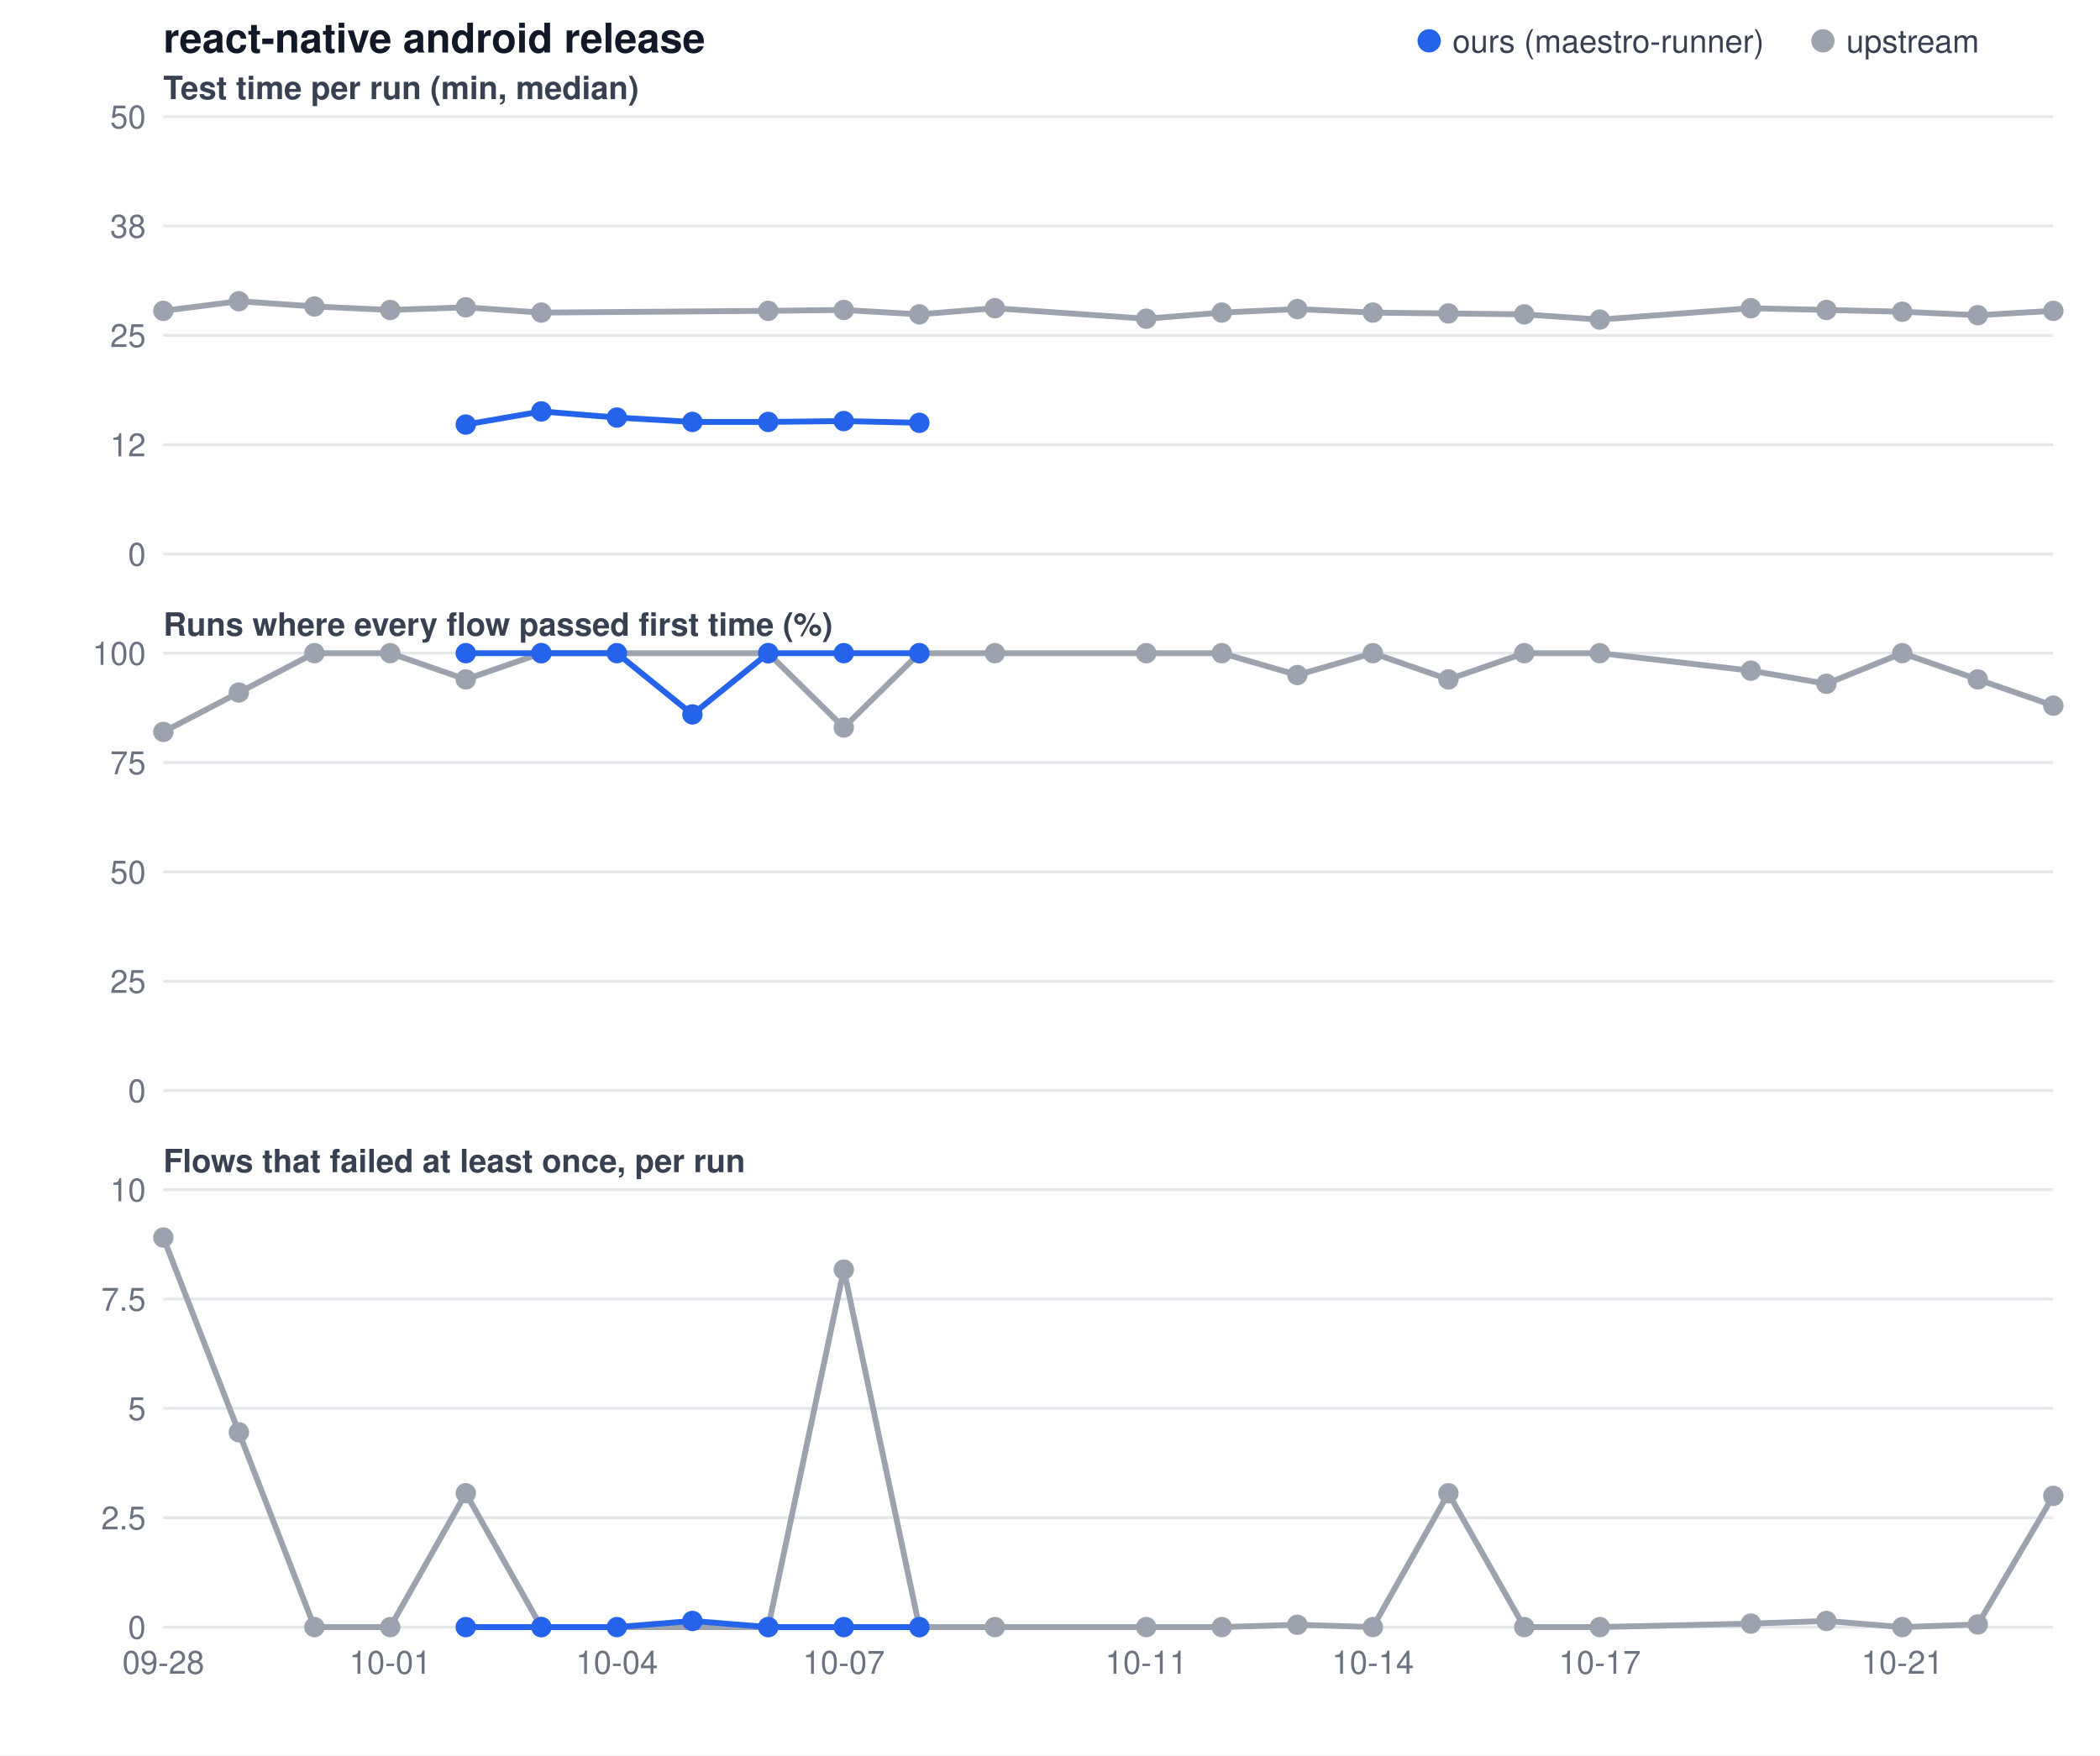
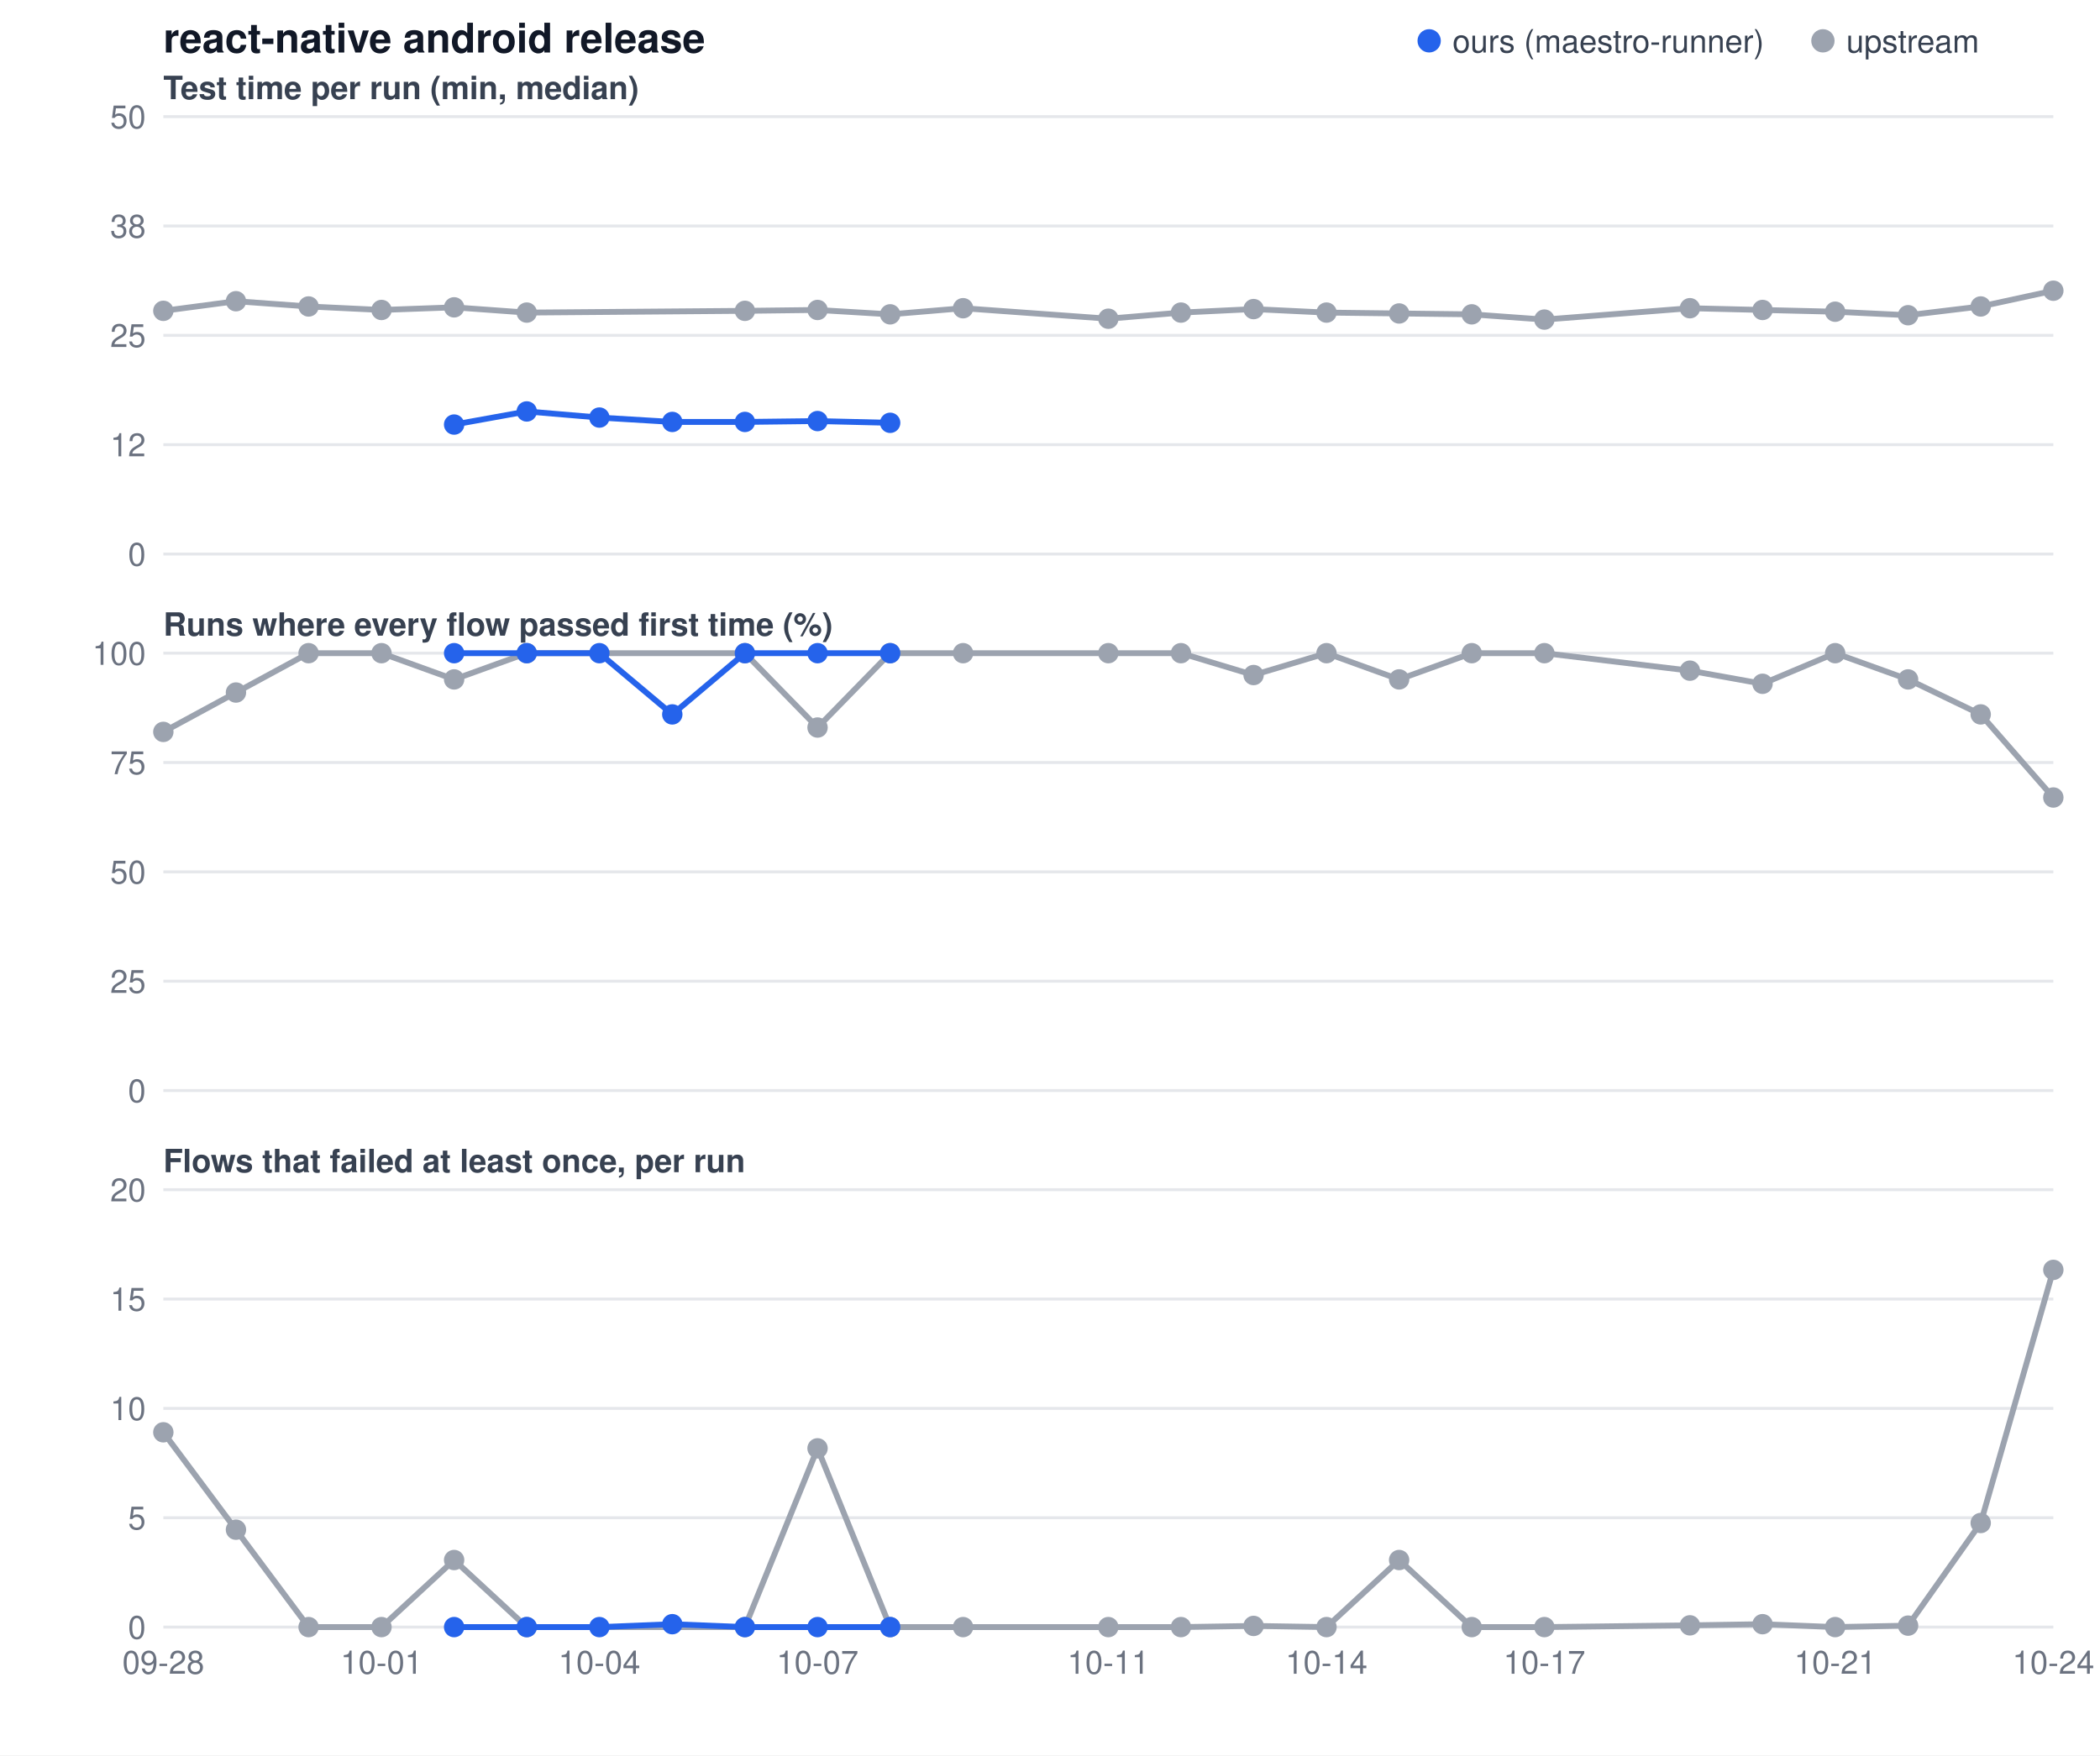
<svg xmlns="http://www.w3.org/2000/svg" width="720" height="602" font-family="-apple-system,Segoe UI,Helvetica,Arial,sans-serif" font-size="11">
  <rect width="100%" height="100%" fill="#ffffff" />
  <text x="56" y="18" font-size="14" font-weight="600" fill="#111827">react-native android release</text>
  <circle cx="490" cy="14" r="4" fill="#2563eb" />
  <text x="498" y="18" fill="#374151">ours (maestro-runner)</text>
  <circle cx="625" cy="14" r="4" fill="#9ca3af" />
  <text x="633" y="18" fill="#374151">upstream</text>
  <text x="56" y="34" fill="#374151" font-weight="600">Test time per run (min, median)</text>
  <line x1="56" x2="704" y1="190.0" y2="190.0" stroke="#e5e7eb" />
  <text x="50" y="194.0" text-anchor="end" fill="#6b7280">0</text>
  <line x1="56" x2="704" y1="152.5" y2="152.5" stroke="#e5e7eb" />
  <text x="50" y="156.5" text-anchor="end" fill="#6b7280">12</text>
  <line x1="56" x2="704" y1="115.0" y2="115.0" stroke="#e5e7eb" />
  <text x="50" y="119.0" text-anchor="end" fill="#6b7280">25</text>
  <line x1="56" x2="704" y1="77.5" y2="77.5" stroke="#e5e7eb" />
  <text x="50" y="81.5" text-anchor="end" fill="#6b7280">38</text>
  <line x1="56" x2="704" y1="40.0" y2="40.0" stroke="#e5e7eb" />
  <text x="50" y="44.0" text-anchor="end" fill="#6b7280">50</text>
-   <polyline fill="none" stroke="#9ca3af" stroke-width="2" points="56.0,106.6 81.9,103.3 107.8,105.1 133.8,106.3 159.7,105.4 185.6,107.2 263.4,106.6 289.3,106.3 315.2,107.8 341.1,105.7 393.0,109.3 418.9,107.2 444.8,106.0 470.7,107.2 496.6,107.5 522.6,107.8 548.5,109.6 600.3,105.7 626.2,106.3 652.2,106.9 678.1,108.1 704.0,106.6" />
+   <polyline fill="none" stroke="#9ca3af" stroke-width="2" points="56.0,106.6 80.9,103.3 105.8,105.1 130.8,106.3 155.7,105.4 180.6,107.2 255.4,106.6 280.3,106.3 305.2,107.8 330.2,105.7 380.0,109.3 404.9,107.2 429.8,106.0 454.8,107.2 479.7,107.5 504.6,107.8 529.5,109.6 579.4,105.7 604.3,106.3 629.2,106.9 654.2,108.1 679.1,105.1 704.0,99.7" />
  <circle cx="56.0" cy="106.6" r="3.5" fill="#9ca3af" />
-   <circle cx="81.9" cy="103.3" r="3.5" fill="#9ca3af" />
-   <circle cx="107.8" cy="105.1" r="3.5" fill="#9ca3af" />
-   <circle cx="133.8" cy="106.3" r="3.5" fill="#9ca3af" />
-   <circle cx="159.7" cy="105.4" r="3.5" fill="#9ca3af" />
-   <circle cx="185.6" cy="107.2" r="3.5" fill="#9ca3af" />
-   <circle cx="263.4" cy="106.6" r="3.5" fill="#9ca3af" />
-   <circle cx="289.3" cy="106.3" r="3.5" fill="#9ca3af" />
-   <circle cx="315.2" cy="107.8" r="3.5" fill="#9ca3af" />
-   <circle cx="341.1" cy="105.7" r="3.5" fill="#9ca3af" />
-   <circle cx="393.0" cy="109.3" r="3.5" fill="#9ca3af" />
-   <circle cx="418.9" cy="107.2" r="3.5" fill="#9ca3af" />
-   <circle cx="444.8" cy="106.0" r="3.5" fill="#9ca3af" />
-   <circle cx="470.7" cy="107.2" r="3.5" fill="#9ca3af" />
-   <circle cx="496.6" cy="107.5" r="3.5" fill="#9ca3af" />
-   <circle cx="522.6" cy="107.8" r="3.5" fill="#9ca3af" />
-   <circle cx="548.5" cy="109.6" r="3.5" fill="#9ca3af" />
-   <circle cx="600.3" cy="105.7" r="3.5" fill="#9ca3af" />
-   <circle cx="626.2" cy="106.3" r="3.5" fill="#9ca3af" />
-   <circle cx="652.2" cy="106.9" r="3.5" fill="#9ca3af" />
-   <circle cx="678.1" cy="108.1" r="3.5" fill="#9ca3af" />
-   <circle cx="704.0" cy="106.6" r="3.5" fill="#9ca3af" />
-   <polyline fill="none" stroke="#2563eb" stroke-width="2" points="159.7,145.6 185.6,141.1 211.5,143.2 237.4,144.7 263.4,144.7 289.3,144.4 315.2,145.0" />
-   <circle cx="159.7" cy="145.6" r="3.5" fill="#2563eb" />
-   <circle cx="185.6" cy="141.1" r="3.5" fill="#2563eb" />
-   <circle cx="211.5" cy="143.2" r="3.5" fill="#2563eb" />
-   <circle cx="237.4" cy="144.7" r="3.5" fill="#2563eb" />
-   <circle cx="263.4" cy="144.7" r="3.5" fill="#2563eb" />
-   <circle cx="289.3" cy="144.4" r="3.5" fill="#2563eb" />
-   <circle cx="315.2" cy="145.0" r="3.5" fill="#2563eb" />
+   <circle cx="80.9" cy="103.3" r="3.5" fill="#9ca3af" />
+   <circle cx="105.8" cy="105.1" r="3.5" fill="#9ca3af" />
+   <circle cx="130.8" cy="106.3" r="3.5" fill="#9ca3af" />
+   <circle cx="155.7" cy="105.4" r="3.5" fill="#9ca3af" />
+   <circle cx="180.6" cy="107.2" r="3.5" fill="#9ca3af" />
+   <circle cx="255.4" cy="106.6" r="3.5" fill="#9ca3af" />
+   <circle cx="280.3" cy="106.3" r="3.5" fill="#9ca3af" />
+   <circle cx="305.2" cy="107.8" r="3.5" fill="#9ca3af" />
+   <circle cx="330.2" cy="105.7" r="3.5" fill="#9ca3af" />
+   <circle cx="380.0" cy="109.3" r="3.5" fill="#9ca3af" />
+   <circle cx="404.9" cy="107.2" r="3.5" fill="#9ca3af" />
+   <circle cx="429.8" cy="106.0" r="3.5" fill="#9ca3af" />
+   <circle cx="454.8" cy="107.2" r="3.5" fill="#9ca3af" />
+   <circle cx="479.7" cy="107.5" r="3.5" fill="#9ca3af" />
+   <circle cx="504.6" cy="107.8" r="3.5" fill="#9ca3af" />
+   <circle cx="529.5" cy="109.6" r="3.5" fill="#9ca3af" />
+   <circle cx="579.4" cy="105.7" r="3.5" fill="#9ca3af" />
+   <circle cx="604.3" cy="106.3" r="3.5" fill="#9ca3af" />
+   <circle cx="629.2" cy="106.9" r="3.5" fill="#9ca3af" />
+   <circle cx="654.2" cy="108.1" r="3.5" fill="#9ca3af" />
+   <circle cx="679.1" cy="105.1" r="3.5" fill="#9ca3af" />
+   <circle cx="704.0" cy="99.7" r="3.5" fill="#9ca3af" />
+   <polyline fill="none" stroke="#2563eb" stroke-width="2" points="155.7,145.6 180.6,141.1 205.5,143.2 230.5,144.7 255.4,144.7 280.3,144.4 305.2,145.0" />
+   <circle cx="155.7" cy="145.6" r="3.5" fill="#2563eb" />
+   <circle cx="180.6" cy="141.1" r="3.5" fill="#2563eb" />
+   <circle cx="205.5" cy="143.2" r="3.5" fill="#2563eb" />
+   <circle cx="230.5" cy="144.7" r="3.5" fill="#2563eb" />
+   <circle cx="255.4" cy="144.7" r="3.5" fill="#2563eb" />
+   <circle cx="280.3" cy="144.4" r="3.5" fill="#2563eb" />
+   <circle cx="305.2" cy="145.0" r="3.5" fill="#2563eb" />
  <text x="56" y="218" fill="#374151" font-weight="600">Runs where every flow passed first time (%)</text>
  <line x1="56" x2="704" y1="374.0" y2="374.0" stroke="#e5e7eb" />
  <text x="50" y="378.0" text-anchor="end" fill="#6b7280">0</text>
  <line x1="56" x2="704" y1="336.5" y2="336.5" stroke="#e5e7eb" />
  <text x="50" y="340.5" text-anchor="end" fill="#6b7280">25</text>
  <line x1="56" x2="704" y1="299.0" y2="299.0" stroke="#e5e7eb" />
  <text x="50" y="303.0" text-anchor="end" fill="#6b7280">50</text>
  <line x1="56" x2="704" y1="261.5" y2="261.5" stroke="#e5e7eb" />
  <text x="50" y="265.5" text-anchor="end" fill="#6b7280">75</text>
  <line x1="56" x2="704" y1="224.0" y2="224.0" stroke="#e5e7eb" />
  <text x="50" y="228.0" text-anchor="end" fill="#6b7280">100</text>
-   <polyline fill="none" stroke="#9ca3af" stroke-width="2" points="56.0,251.0 81.9,237.5 107.8,224.0 133.8,224.0 159.7,233.0 185.6,224.0 263.4,224.0 289.3,249.5 315.2,224.0 341.1,224.0 393.0,224.0 418.9,224.0 444.8,231.5 470.7,224.0 496.6,233.0 522.6,224.0 548.5,224.0 600.3,230.0 626.2,234.5 652.2,224.0 678.1,233.0 704.0,242.0" />
+   <polyline fill="none" stroke="#9ca3af" stroke-width="2" points="56.0,251.0 80.9,237.5 105.8,224.0 130.8,224.0 155.7,233.0 180.6,224.0 255.4,224.0 280.3,249.5 305.2,224.0 330.2,224.0 380.0,224.0 404.9,224.0 429.8,231.5 454.8,224.0 479.7,233.0 504.6,224.0 529.5,224.0 579.4,230.0 604.3,234.5 629.2,224.0 654.2,233.0 679.1,245.0 704.0,273.5" />
  <circle cx="56.0" cy="251.0" r="3.5" fill="#9ca3af" />
-   <circle cx="81.9" cy="237.5" r="3.5" fill="#9ca3af" />
-   <circle cx="107.8" cy="224.0" r="3.5" fill="#9ca3af" />
-   <circle cx="133.8" cy="224.0" r="3.5" fill="#9ca3af" />
-   <circle cx="159.7" cy="233.0" r="3.5" fill="#9ca3af" />
-   <circle cx="185.6" cy="224.0" r="3.5" fill="#9ca3af" />
-   <circle cx="263.4" cy="224.0" r="3.5" fill="#9ca3af" />
-   <circle cx="289.3" cy="249.5" r="3.5" fill="#9ca3af" />
-   <circle cx="315.2" cy="224.0" r="3.5" fill="#9ca3af" />
-   <circle cx="341.1" cy="224.0" r="3.5" fill="#9ca3af" />
-   <circle cx="393.0" cy="224.0" r="3.5" fill="#9ca3af" />
-   <circle cx="418.9" cy="224.0" r="3.5" fill="#9ca3af" />
-   <circle cx="444.8" cy="231.5" r="3.5" fill="#9ca3af" />
-   <circle cx="470.7" cy="224.0" r="3.5" fill="#9ca3af" />
-   <circle cx="496.6" cy="233.0" r="3.5" fill="#9ca3af" />
-   <circle cx="522.6" cy="224.0" r="3.5" fill="#9ca3af" />
-   <circle cx="548.5" cy="224.0" r="3.5" fill="#9ca3af" />
-   <circle cx="600.3" cy="230.0" r="3.5" fill="#9ca3af" />
-   <circle cx="626.2" cy="234.5" r="3.5" fill="#9ca3af" />
-   <circle cx="652.2" cy="224.0" r="3.5" fill="#9ca3af" />
-   <circle cx="678.1" cy="233.0" r="3.5" fill="#9ca3af" />
-   <circle cx="704.0" cy="242.0" r="3.5" fill="#9ca3af" />
-   <polyline fill="none" stroke="#2563eb" stroke-width="2" points="159.7,224.0 185.6,224.0 211.5,224.0 237.4,245.0 263.4,224.0 289.3,224.0 315.2,224.0" />
-   <circle cx="159.7" cy="224.0" r="3.5" fill="#2563eb" />
-   <circle cx="185.6" cy="224.0" r="3.5" fill="#2563eb" />
-   <circle cx="211.5" cy="224.0" r="3.5" fill="#2563eb" />
-   <circle cx="237.4" cy="245.0" r="3.5" fill="#2563eb" />
-   <circle cx="263.4" cy="224.0" r="3.5" fill="#2563eb" />
-   <circle cx="289.3" cy="224.0" r="3.5" fill="#2563eb" />
-   <circle cx="315.2" cy="224.0" r="3.5" fill="#2563eb" />
+   <circle cx="80.9" cy="237.5" r="3.5" fill="#9ca3af" />
+   <circle cx="105.8" cy="224.0" r="3.5" fill="#9ca3af" />
+   <circle cx="130.8" cy="224.0" r="3.5" fill="#9ca3af" />
+   <circle cx="155.7" cy="233.0" r="3.5" fill="#9ca3af" />
+   <circle cx="180.6" cy="224.0" r="3.5" fill="#9ca3af" />
+   <circle cx="255.4" cy="224.0" r="3.5" fill="#9ca3af" />
+   <circle cx="280.3" cy="249.5" r="3.5" fill="#9ca3af" />
+   <circle cx="305.2" cy="224.0" r="3.5" fill="#9ca3af" />
+   <circle cx="330.2" cy="224.0" r="3.5" fill="#9ca3af" />
+   <circle cx="380.0" cy="224.0" r="3.5" fill="#9ca3af" />
+   <circle cx="404.9" cy="224.0" r="3.5" fill="#9ca3af" />
+   <circle cx="429.8" cy="231.5" r="3.5" fill="#9ca3af" />
+   <circle cx="454.8" cy="224.0" r="3.5" fill="#9ca3af" />
+   <circle cx="479.7" cy="233.0" r="3.5" fill="#9ca3af" />
+   <circle cx="504.6" cy="224.0" r="3.5" fill="#9ca3af" />
+   <circle cx="529.5" cy="224.0" r="3.5" fill="#9ca3af" />
+   <circle cx="579.4" cy="230.0" r="3.5" fill="#9ca3af" />
+   <circle cx="604.3" cy="234.5" r="3.5" fill="#9ca3af" />
+   <circle cx="629.2" cy="224.0" r="3.5" fill="#9ca3af" />
+   <circle cx="654.2" cy="233.0" r="3.5" fill="#9ca3af" />
+   <circle cx="679.1" cy="245.0" r="3.5" fill="#9ca3af" />
+   <circle cx="704.0" cy="273.5" r="3.5" fill="#9ca3af" />
+   <polyline fill="none" stroke="#2563eb" stroke-width="2" points="155.7,224.0 180.6,224.0 205.5,224.0 230.5,245.0 255.4,224.0 280.3,224.0 305.2,224.0" />
+   <circle cx="155.7" cy="224.0" r="3.5" fill="#2563eb" />
+   <circle cx="180.6" cy="224.0" r="3.5" fill="#2563eb" />
+   <circle cx="205.5" cy="224.0" r="3.5" fill="#2563eb" />
+   <circle cx="230.5" cy="245.0" r="3.5" fill="#2563eb" />
+   <circle cx="255.4" cy="224.0" r="3.5" fill="#2563eb" />
+   <circle cx="280.3" cy="224.0" r="3.5" fill="#2563eb" />
+   <circle cx="305.2" cy="224.0" r="3.5" fill="#2563eb" />
  <text x="56" y="402" fill="#374151" font-weight="600">Flows that failed at least once, per run</text>
  <line x1="56" x2="704" y1="558.0" y2="558.0" stroke="#e5e7eb" />
  <text x="50" y="562.0" text-anchor="end" fill="#6b7280">0</text>
  <line x1="56" x2="704" y1="520.5" y2="520.5" stroke="#e5e7eb" />
-   <text x="50" y="524.5" text-anchor="end" fill="#6b7280">2.5</text>
+   <text x="50" y="524.5" text-anchor="end" fill="#6b7280">5</text>
  <line x1="56" x2="704" y1="483.0" y2="483.0" stroke="#e5e7eb" />
-   <text x="50" y="487.0" text-anchor="end" fill="#6b7280">5</text>
+   <text x="50" y="487.0" text-anchor="end" fill="#6b7280">10</text>
  <line x1="56" x2="704" y1="445.5" y2="445.5" stroke="#e5e7eb" />
-   <text x="50" y="449.5" text-anchor="end" fill="#6b7280">7.5</text>
+   <text x="50" y="449.5" text-anchor="end" fill="#6b7280">15</text>
  <line x1="56" x2="704" y1="408.0" y2="408.0" stroke="#e5e7eb" />
-   <text x="50" y="412.0" text-anchor="end" fill="#6b7280">10</text>
-   <polyline fill="none" stroke="#9ca3af" stroke-width="2" points="56.0,424.4 81.9,491.2 107.8,558.0 133.8,558.0 159.7,512.1 185.6,558.0 263.4,558.0 289.3,435.4 315.2,558.0 341.1,558.0 393.0,558.0 418.9,558.0 444.8,557.2 470.7,558.0 496.6,512.1 522.6,558.0 548.5,558.0 600.3,556.8 626.2,555.9 652.2,558.0 678.1,557.1 704.0,513.0" />
-   <circle cx="56.0" cy="424.4" r="3.5" fill="#9ca3af" />
-   <circle cx="81.9" cy="491.2" r="3.5" fill="#9ca3af" />
-   <circle cx="107.8" cy="558.0" r="3.5" fill="#9ca3af" />
-   <circle cx="133.8" cy="558.0" r="3.5" fill="#9ca3af" />
-   <circle cx="159.7" cy="512.1" r="3.5" fill="#9ca3af" />
-   <circle cx="185.6" cy="558.0" r="3.5" fill="#9ca3af" />
-   <circle cx="263.4" cy="558.0" r="3.5" fill="#9ca3af" />
-   <circle cx="289.3" cy="435.4" r="3.5" fill="#9ca3af" />
-   <circle cx="315.2" cy="558.0" r="3.5" fill="#9ca3af" />
-   <circle cx="341.1" cy="558.0" r="3.5" fill="#9ca3af" />
-   <circle cx="393.0" cy="558.0" r="3.5" fill="#9ca3af" />
-   <circle cx="418.9" cy="558.0" r="3.5" fill="#9ca3af" />
-   <circle cx="444.8" cy="557.2" r="3.5" fill="#9ca3af" />
-   <circle cx="470.7" cy="558.0" r="3.5" fill="#9ca3af" />
-   <circle cx="496.6" cy="512.1" r="3.5" fill="#9ca3af" />
-   <circle cx="522.6" cy="558.0" r="3.5" fill="#9ca3af" />
-   <circle cx="548.5" cy="558.0" r="3.5" fill="#9ca3af" />
-   <circle cx="600.3" cy="556.8" r="3.5" fill="#9ca3af" />
-   <circle cx="626.2" cy="555.9" r="3.5" fill="#9ca3af" />
-   <circle cx="652.2" cy="558.0" r="3.5" fill="#9ca3af" />
-   <circle cx="678.1" cy="557.1" r="3.5" fill="#9ca3af" />
-   <circle cx="704.0" cy="513.0" r="3.5" fill="#9ca3af" />
-   <polyline fill="none" stroke="#2563eb" stroke-width="2" points="159.7,558.0 185.6,558.0 211.5,558.0 237.4,555.9 263.4,558.0 289.3,558.0 315.2,558.0" />
-   <circle cx="159.7" cy="558.0" r="3.5" fill="#2563eb" />
-   <circle cx="185.6" cy="558.0" r="3.5" fill="#2563eb" />
-   <circle cx="211.5" cy="558.0" r="3.5" fill="#2563eb" />
-   <circle cx="237.4" cy="555.9" r="3.5" fill="#2563eb" />
-   <circle cx="263.4" cy="558.0" r="3.5" fill="#2563eb" />
-   <circle cx="289.3" cy="558.0" r="3.5" fill="#2563eb" />
-   <circle cx="315.2" cy="558.0" r="3.5" fill="#2563eb" />
+   <text x="50" y="412.0" text-anchor="end" fill="#6b7280">20</text>
+   <polyline fill="none" stroke="#9ca3af" stroke-width="2" points="56.0,491.2 80.9,524.6 105.8,558.0 130.8,558.0 155.7,535.0 180.6,558.0 255.4,558.0 280.3,496.7 305.2,558.0 330.2,558.0 380.0,558.0 404.9,558.0 429.8,557.6 454.8,558.0 479.7,535.0 504.6,558.0 529.5,558.0 579.4,557.4 604.3,557.0 629.2,558.0 654.2,557.5 679.1,522.3 704.0,435.5" />
+   <circle cx="56.0" cy="491.2" r="3.5" fill="#9ca3af" />
+   <circle cx="80.9" cy="524.6" r="3.5" fill="#9ca3af" />
+   <circle cx="105.8" cy="558.0" r="3.5" fill="#9ca3af" />
+   <circle cx="130.8" cy="558.0" r="3.5" fill="#9ca3af" />
+   <circle cx="155.7" cy="535.0" r="3.5" fill="#9ca3af" />
+   <circle cx="180.6" cy="558.0" r="3.5" fill="#9ca3af" />
+   <circle cx="255.4" cy="558.0" r="3.5" fill="#9ca3af" />
+   <circle cx="280.3" cy="496.7" r="3.5" fill="#9ca3af" />
+   <circle cx="305.2" cy="558.0" r="3.5" fill="#9ca3af" />
+   <circle cx="330.2" cy="558.0" r="3.5" fill="#9ca3af" />
+   <circle cx="380.0" cy="558.0" r="3.5" fill="#9ca3af" />
+   <circle cx="404.9" cy="558.0" r="3.5" fill="#9ca3af" />
+   <circle cx="429.8" cy="557.6" r="3.5" fill="#9ca3af" />
+   <circle cx="454.8" cy="558.0" r="3.5" fill="#9ca3af" />
+   <circle cx="479.7" cy="535.0" r="3.5" fill="#9ca3af" />
+   <circle cx="504.6" cy="558.0" r="3.5" fill="#9ca3af" />
+   <circle cx="529.5" cy="558.0" r="3.5" fill="#9ca3af" />
+   <circle cx="579.4" cy="557.4" r="3.5" fill="#9ca3af" />
+   <circle cx="604.3" cy="557.0" r="3.5" fill="#9ca3af" />
+   <circle cx="629.2" cy="558.0" r="3.5" fill="#9ca3af" />
+   <circle cx="654.2" cy="557.5" r="3.5" fill="#9ca3af" />
+   <circle cx="679.1" cy="522.3" r="3.5" fill="#9ca3af" />
+   <circle cx="704.0" cy="435.5" r="3.5" fill="#9ca3af" />
+   <polyline fill="none" stroke="#2563eb" stroke-width="2" points="155.7,558.0 180.6,558.0 205.5,558.0 230.5,557.0 255.4,558.0 280.3,558.0 305.2,558.0" />
+   <circle cx="155.7" cy="558.0" r="3.5" fill="#2563eb" />
+   <circle cx="180.6" cy="558.0" r="3.5" fill="#2563eb" />
+   <circle cx="205.5" cy="558.0" r="3.5" fill="#2563eb" />
+   <circle cx="230.5" cy="557.0" r="3.5" fill="#2563eb" />
+   <circle cx="255.4" cy="558.0" r="3.5" fill="#2563eb" />
+   <circle cx="280.3" cy="558.0" r="3.5" fill="#2563eb" />
+   <circle cx="305.2" cy="558.0" r="3.5" fill="#2563eb" />
  <text x="56.0" y="574" text-anchor="middle" fill="#6b7280">09-28</text>
-   <text x="133.8" y="574" text-anchor="middle" fill="#6b7280">10-01</text>
-   <text x="211.5" y="574" text-anchor="middle" fill="#6b7280">10-04</text>
-   <text x="289.3" y="574" text-anchor="middle" fill="#6b7280">10-07</text>
-   <text x="393.0" y="574" text-anchor="middle" fill="#6b7280">10-11</text>
-   <text x="470.7" y="574" text-anchor="middle" fill="#6b7280">10-14</text>
-   <text x="548.5" y="574" text-anchor="middle" fill="#6b7280">10-17</text>
-   <text x="652.2" y="574" text-anchor="middle" fill="#6b7280">10-21</text>
+   <text x="130.8" y="574" text-anchor="middle" fill="#6b7280">10-01</text>
+   <text x="205.5" y="574" text-anchor="middle" fill="#6b7280">10-04</text>
+   <text x="280.3" y="574" text-anchor="middle" fill="#6b7280">10-07</text>
+   <text x="380.0" y="574" text-anchor="middle" fill="#6b7280">10-11</text>
+   <text x="454.8" y="574" text-anchor="middle" fill="#6b7280">10-14</text>
+   <text x="529.5" y="574" text-anchor="middle" fill="#6b7280">10-17</text>
+   <text x="629.2" y="574" text-anchor="middle" fill="#6b7280">10-21</text>
+   <text x="704.0" y="574" text-anchor="middle" fill="#6b7280">10-24</text>
</svg>
